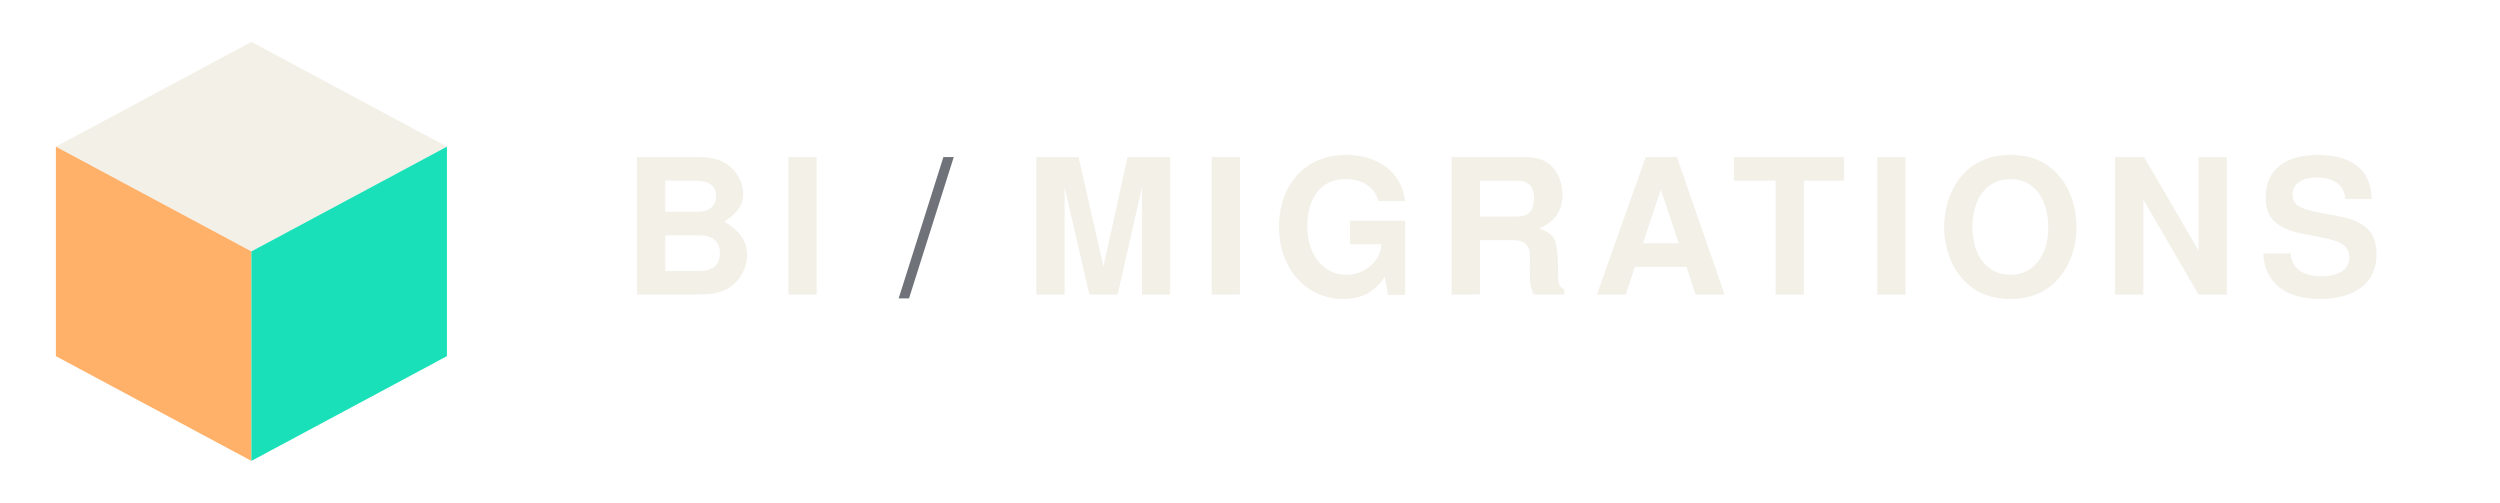
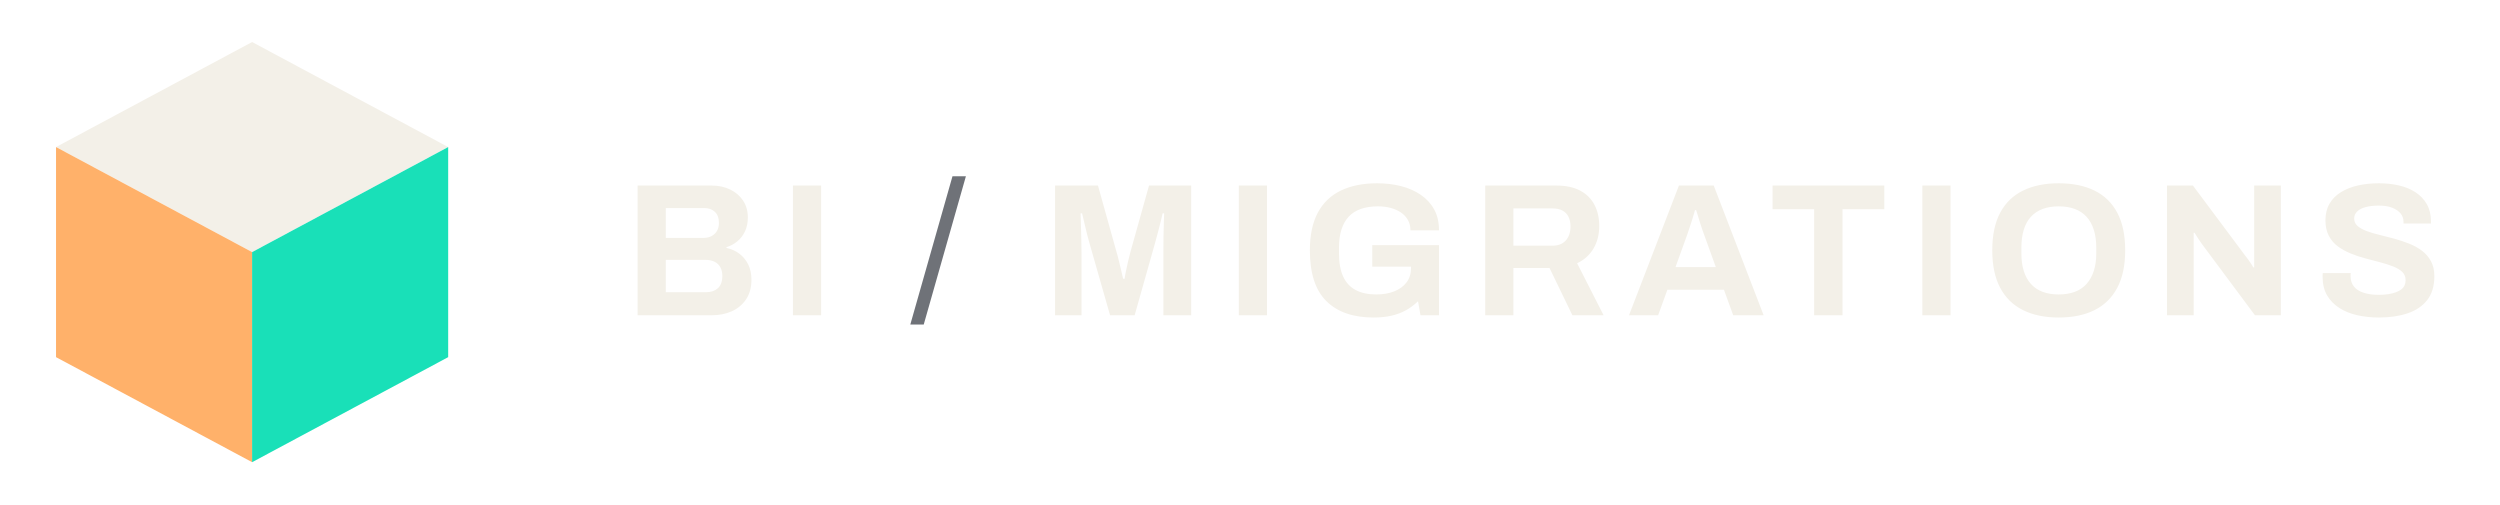
- <svg xmlns="http://www.w3.org/2000/svg" viewBox="0 0 358 72" width="358" height="72" role="img" aria-label="BI Migrations">
+ <svg xmlns="http://www.w3.org/2000/svg" viewBox="0 0 357 72" width="357" height="72" role="img" aria-label="BI Migrations">
  <polygon points="36,6 64,21 36,36 8,21" fill="#F3F0E8" />
  <polygon points="8,21 36,36 36,66 8,51" fill="#FFB16A" />
  <polygon points="36,36 64,21 64,51 36,66" fill="#19E0B8" />
-   <text x="89" y="36" dominant-baseline="central" font-family="Archivo, 'Helvetica Neue', Helvetica, Arial, sans-serif" font-size="27" font-weight="700" letter-spacing="2.7" fill="#F3F0E8" xml:space="preserve">BI <tspan fill="#6F7278" font-weight="400">/</tspan> MIGRATIONS</text>
+   <path fill="#F3F0E8" d="M91.052 45.018V26.496H101.636Q103.094 26.496 104.268 27.063Q105.443 27.63 106.118 28.656Q106.793 29.682 106.793 31.059Q106.793 32.166 106.388 33.03Q105.983 33.894 105.294 34.461Q104.606 35.028 103.742 35.298V35.406Q104.768 35.622 105.565 36.216Q106.361 36.81 106.834 37.742Q107.306 38.673 107.306 39.942Q107.306 41.616 106.536 42.75Q105.767 43.884 104.498 44.451Q103.229 45.018 101.663 45.018ZM95.075 41.724H100.88Q101.879 41.724 102.513 41.157Q103.148 40.59 103.148 39.402Q103.148 38.7 102.878 38.187Q102.608 37.674 102.068 37.391Q101.528 37.107 100.691 37.107H95.075ZM95.075 33.975H100.421Q101.15 33.975 101.65 33.692Q102.149 33.408 102.406 32.936Q102.662 32.463 102.662 31.842Q102.662 30.789 102.082 30.249Q101.501 29.709 100.556 29.709H95.075Z M113.232 45.018V26.496H117.255V45.018Z M150.661 45.018V26.496H156.79L159.436 35.973Q159.598 36.486 159.76 37.188Q159.922 37.89 160.097 38.579Q160.273 39.267 160.381 39.807H160.597Q160.651 39.348 160.786 38.713Q160.921 38.079 161.083 37.35Q161.245 36.621 161.434 35.946L164.08 26.496H170.101V45.018H166.132V36.243Q166.132 35.028 166.146 33.799Q166.159 32.571 166.2 31.653Q166.24 30.735 166.24 30.465H166.024Q165.97 30.762 165.767 31.559Q165.565 32.355 165.335 33.246Q165.106 34.137 164.917 34.785L162.028 45.018H158.518L155.602 34.812Q155.44 34.245 155.238 33.476Q155.035 32.706 154.859 31.883Q154.684 31.059 154.522 30.465H154.306Q154.333 31.194 154.36 32.207Q154.387 33.219 154.414 34.285Q154.441 35.352 154.441 36.243V45.018Z M176.904 45.018V26.496H180.927V45.018Z M196.148 45.342Q191.774 45.342 189.411 43.007Q187.049 40.671 187.049 35.757Q187.049 32.49 188.183 30.37Q189.317 28.251 191.477 27.212Q193.637 26.172 196.661 26.172Q198.47 26.172 200.063 26.577Q201.656 26.982 202.885 27.819Q204.113 28.656 204.802 29.912Q205.49 31.167 205.49 32.895H201.413Q201.413 32.058 201.048 31.41Q200.684 30.762 200.036 30.33Q199.388 29.898 198.551 29.682Q197.714 29.466 196.796 29.466Q195.392 29.466 194.339 29.831Q193.286 30.195 192.597 30.938Q191.909 31.68 191.558 32.787Q191.207 33.894 191.207 35.352V36.162Q191.207 38.187 191.801 39.483Q192.395 40.779 193.583 41.413Q194.771 42.048 196.526 42.048Q197.984 42.048 199.105 41.603Q200.225 41.157 200.859 40.32Q201.494 39.483 201.494 38.268V38.079H195.959V35.001H205.49V45.018H202.844L202.493 43.02Q201.683 43.803 200.751 44.316Q199.82 44.829 198.686 45.085Q197.552 45.342 196.148 45.342Z M212.091 45.018V26.496H222.243Q224.295 26.496 225.659 27.225Q227.022 27.954 227.697 29.264Q228.372 30.573 228.372 32.274Q228.372 34.083 227.562 35.474Q226.752 36.864 225.213 37.593L228.993 45.018H224.538L221.271 38.268H216.114V45.018ZM216.114 35.082H221.703Q222.918 35.082 223.593 34.34Q224.268 33.597 224.268 32.328Q224.268 31.518 223.971 30.938Q223.674 30.357 223.107 30.06Q222.54 29.763 221.703 29.763H216.114Z M232.623 45.018 239.751 26.496H244.719L251.847 45.018H247.5L246.177 41.373H238.104L236.781 45.018ZM239.265 38.133H245.016L243.369 33.57Q243.261 33.273 243.113 32.855Q242.964 32.436 242.802 31.923Q242.64 31.41 242.492 30.91Q242.343 30.411 242.208 30.006H242.046Q241.911 30.519 241.695 31.207Q241.479 31.896 241.263 32.531Q241.047 33.165 240.912 33.57Z M259.06 45.018V29.871H253.12V26.496H269.077V29.871H263.11V45.018Z M274.513 45.018V26.496H278.536V45.018Z M293.973 45.342Q291.03 45.342 288.897 44.289Q286.764 43.236 285.63 41.103Q284.496 38.97 284.496 35.757Q284.496 32.49 285.63 30.37Q286.764 28.251 288.897 27.212Q291.03 26.172 293.973 26.172Q296.97 26.172 299.09 27.212Q301.209 28.251 302.343 30.37Q303.477 32.49 303.477 35.757Q303.477 38.97 302.343 41.103Q301.209 43.236 299.09 44.289Q296.97 45.342 293.973 45.342ZM293.973 42.048Q295.296 42.048 296.295 41.67Q297.294 41.292 297.969 40.536Q298.644 39.78 298.995 38.687Q299.346 37.593 299.346 36.189V35.352Q299.346 33.921 298.995 32.814Q298.644 31.707 297.969 30.965Q297.294 30.222 296.295 29.844Q295.296 29.466 293.973 29.466Q292.677 29.466 291.678 29.844Q290.679 30.222 290.004 30.965Q289.329 31.707 288.991 32.814Q288.654 33.921 288.654 35.352V36.189Q288.654 37.593 288.991 38.687Q289.329 39.78 290.004 40.536Q290.679 41.292 291.678 41.67Q292.677 42.048 293.973 42.048Z M309.45 45.018V26.496H313.149L320.601 36.486Q320.763 36.675 321.006 37.013Q321.249 37.35 321.465 37.674Q321.681 37.998 321.762 38.187H321.897Q321.897 37.728 321.897 37.282Q321.897 36.837 321.897 36.486V26.496H325.704V45.018H322.005L314.391 34.785Q314.121 34.407 313.824 33.948Q313.527 33.489 313.392 33.246H313.257Q313.257 33.651 313.257 34.043Q313.257 34.434 313.257 34.785V45.018Z M339.714 45.342Q338.094 45.342 336.636 45.018Q335.178 44.694 334.058 43.978Q332.937 43.263 332.302 42.169Q331.668 41.076 331.668 39.51Q331.668 39.375 331.668 39.227Q331.668 39.078 331.695 38.997H335.691Q335.664 39.078 335.664 39.213Q335.664 39.348 335.664 39.456Q335.664 40.32 336.136 40.914Q336.609 41.508 337.527 41.805Q338.445 42.102 339.66 42.102Q340.443 42.102 341.05 42.008Q341.658 41.913 342.13 41.737Q342.603 41.562 342.913 41.319Q343.224 41.076 343.372 40.752Q343.521 40.428 343.521 40.023Q343.521 39.294 343.048 38.835Q342.576 38.376 341.752 38.052Q340.929 37.728 339.903 37.458Q338.877 37.188 337.797 36.904Q336.717 36.621 335.691 36.203Q334.665 35.784 333.855 35.19Q333.045 34.596 332.559 33.678Q332.073 32.76 332.073 31.464Q332.073 30.087 332.654 29.088Q333.234 28.089 334.287 27.441Q335.34 26.793 336.717 26.483Q338.094 26.172 339.714 26.172Q341.226 26.172 342.576 26.483Q343.926 26.793 344.952 27.468Q345.978 28.143 346.558 29.169Q347.139 30.195 347.139 31.599V31.923H343.224V31.707Q343.224 30.978 342.792 30.465Q342.36 29.952 341.577 29.655Q340.794 29.358 339.741 29.358Q338.607 29.358 337.81 29.574Q337.014 29.79 336.595 30.209Q336.177 30.627 336.177 31.194Q336.177 31.842 336.649 32.261Q337.122 32.679 337.945 32.989Q338.769 33.3 339.795 33.543Q340.821 33.786 341.901 34.083Q342.981 34.38 344.007 34.785Q345.033 35.19 345.843 35.797Q346.653 36.405 347.139 37.296Q347.625 38.187 347.625 39.429Q347.625 41.562 346.599 42.858Q345.573 44.154 343.791 44.748Q342.009 45.342 339.714 45.342Z" />
+   <path fill="#6F7278" d="M129.992 46.341 136.013 25.173H137.93L131.909 46.341Z" />
</svg>
